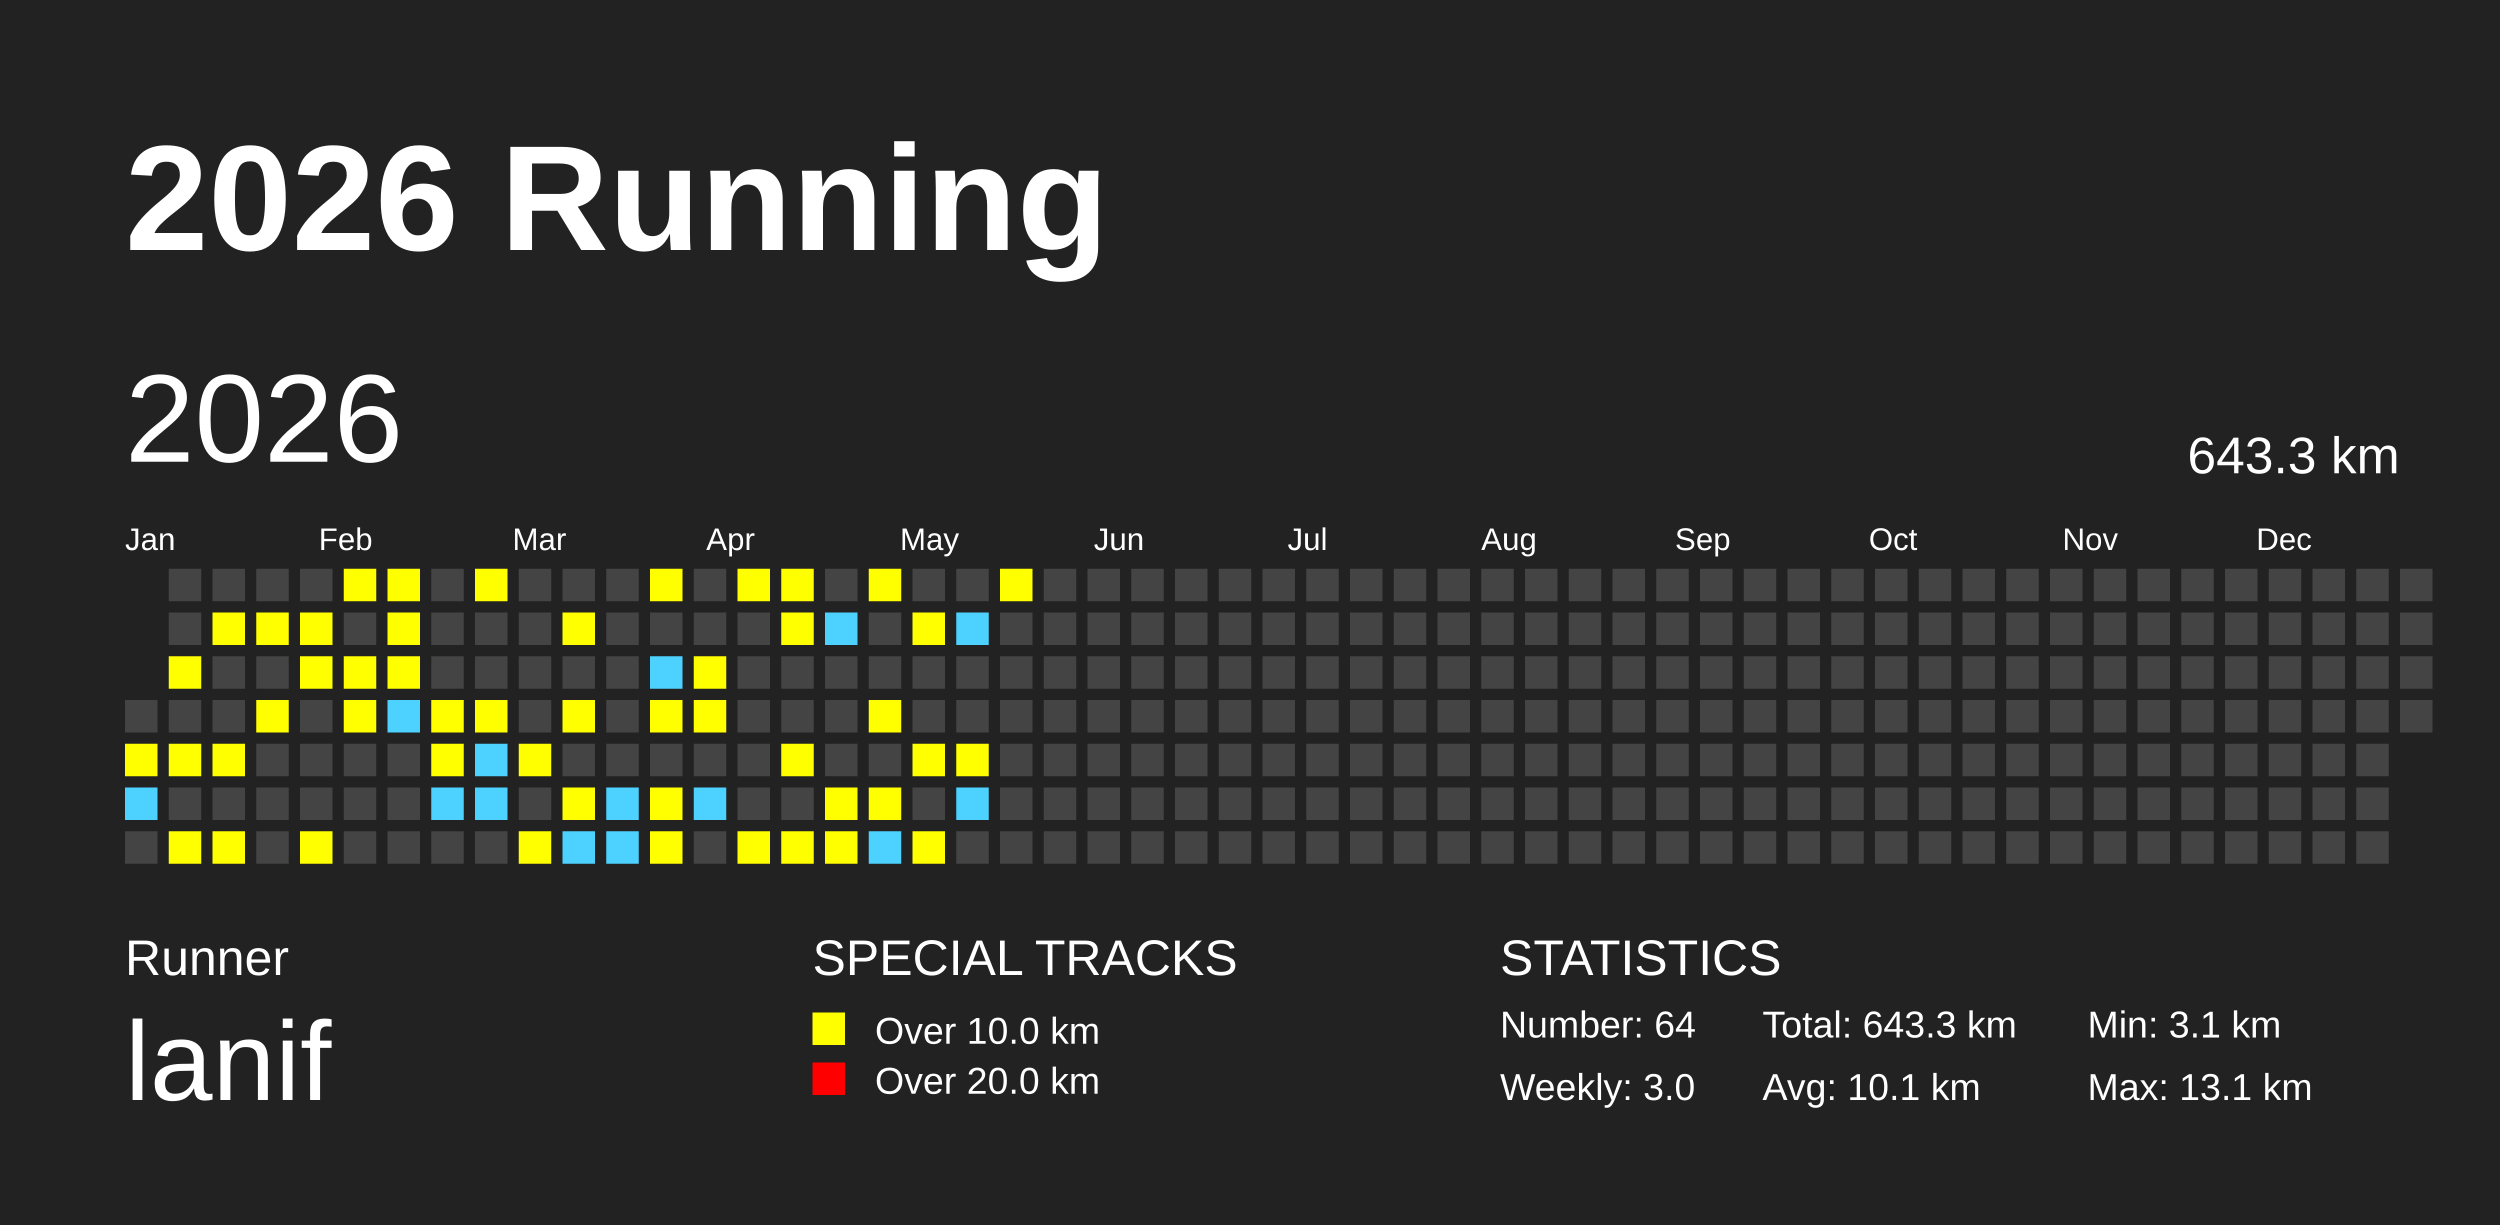
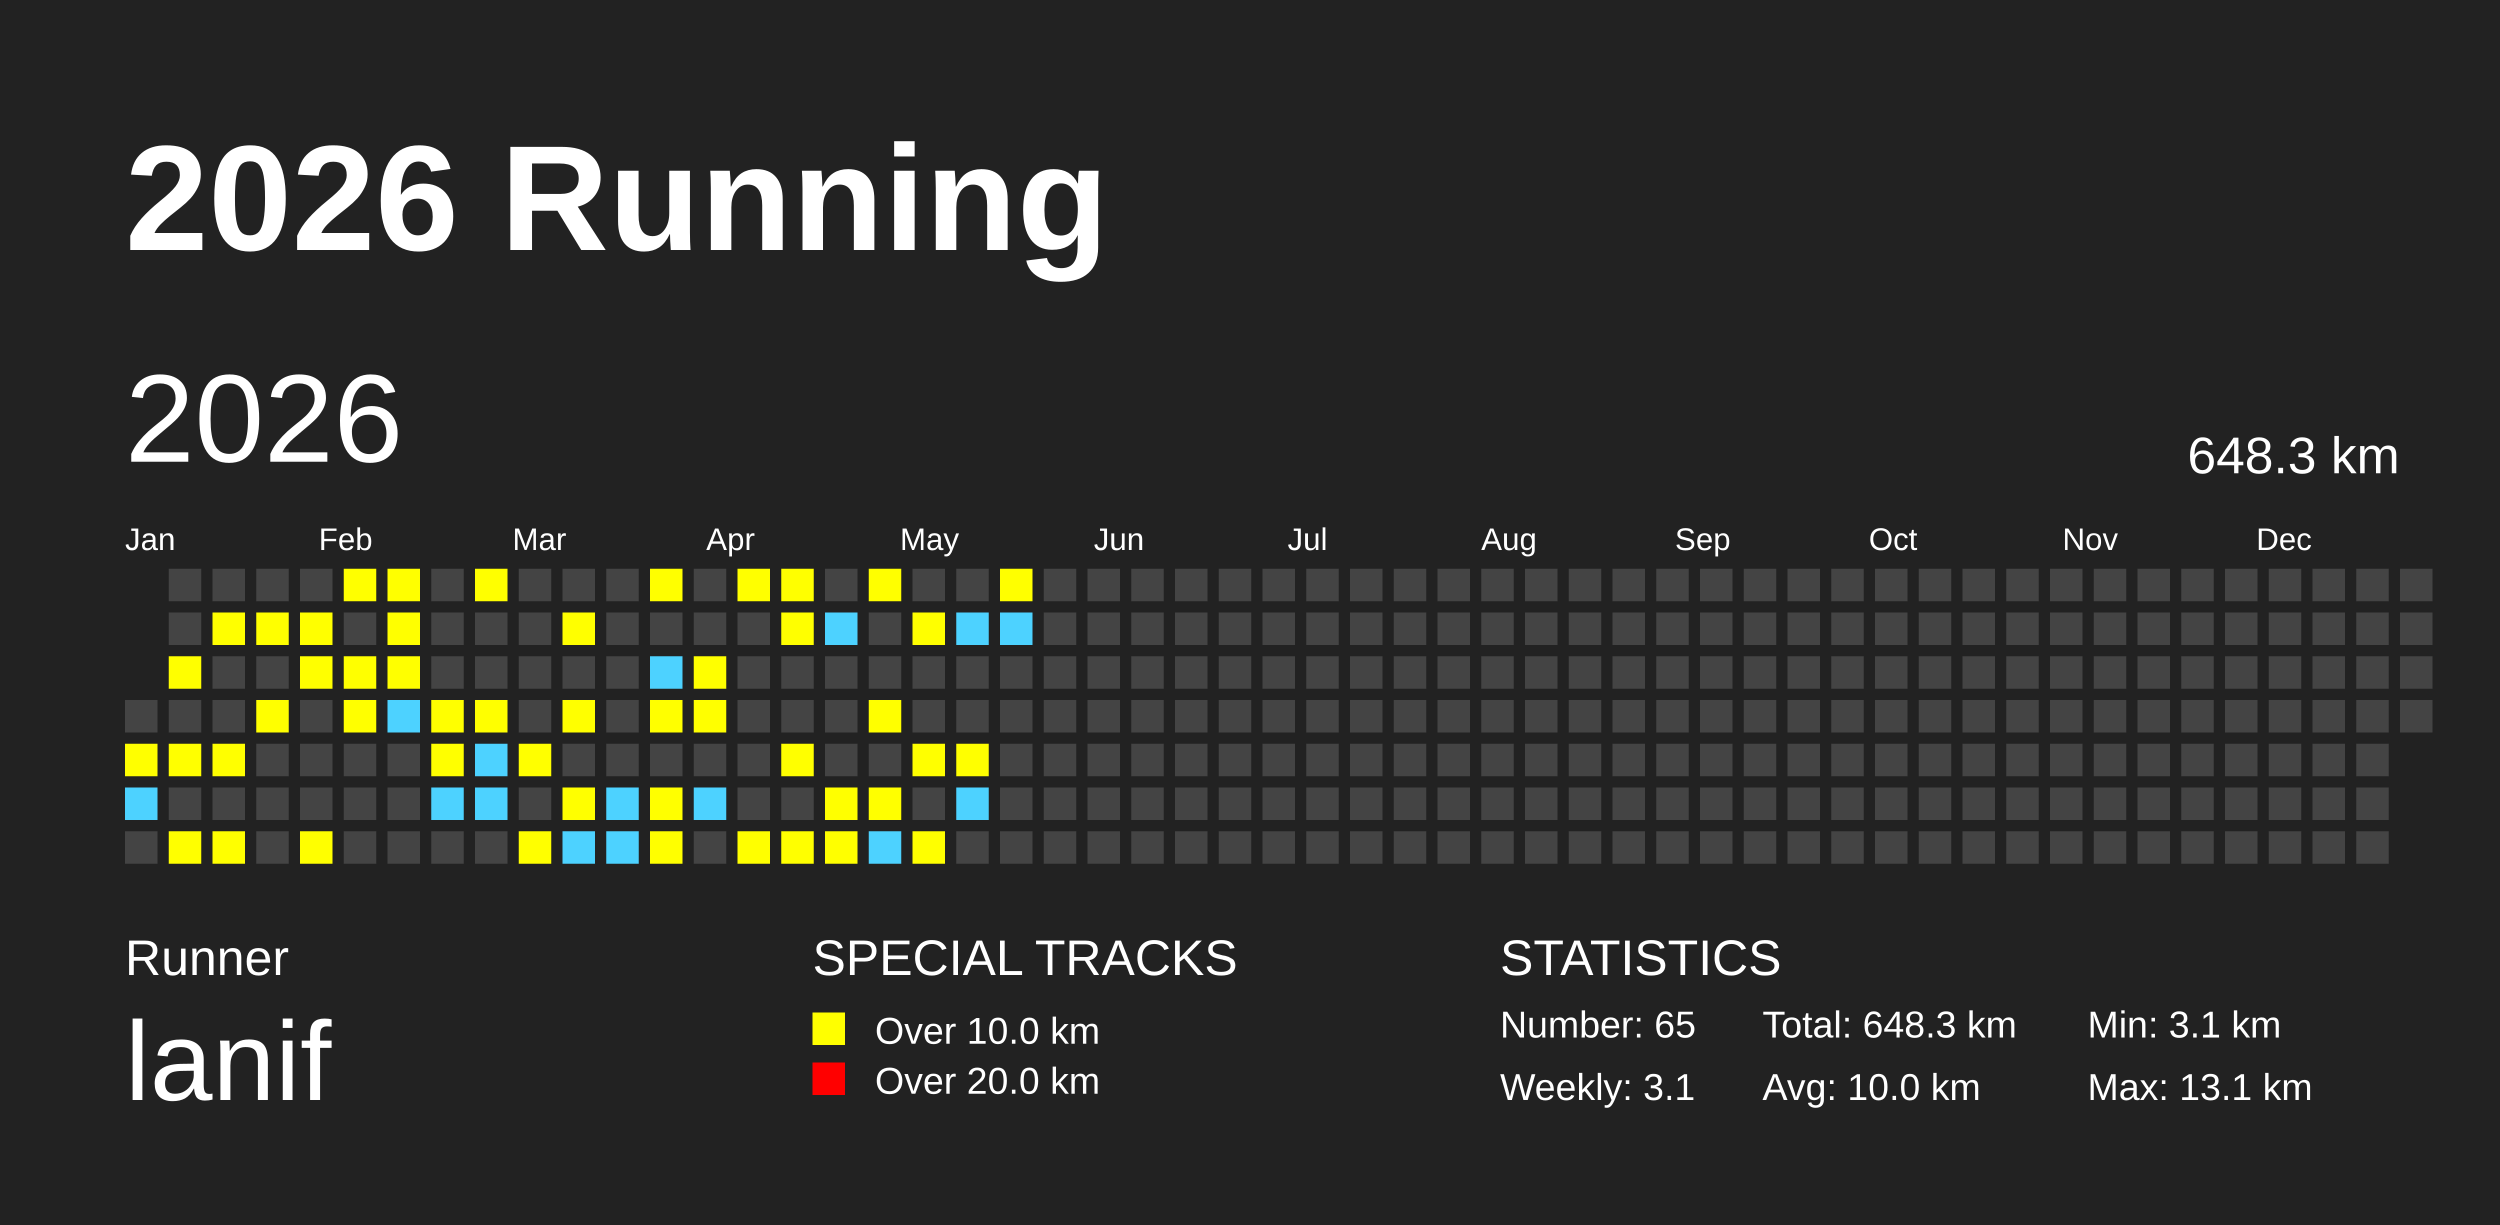
<svg xmlns="http://www.w3.org/2000/svg" baseProfile="full" height="98mm" version="1.1" viewBox="0,0,200,98" width="200mm">
  <defs />
  <rect fill="#222222" height="98" width="200" x="0" y="0" />
  <text fill="#FFFFFF" style="font-size:12px; font-family:Arial; font-weight:bold;" x="10" y="20">2026 Running</text>
  <text fill="#FFFFFF" style="font-size:4px; font-family:Arial" x="10" y="78">Runner</text>
  <text fill="#FFFFFF" style="font-size:9px; font-family:Arial" x="10" y="88">lanif</text>
  <text fill="#FFFFFF" style="font-size:4px; font-family:Arial" x="65" y="78">SPECIAL TRACKS</text>
  <rect fill="yellow" height="2.6" width="2.6" x="65" y="81" />
  <text fill="#FFFFFF" style="font-size:3px; font-family:Arial" x="70" y="83.5">Over 10.0 km</text>
  <rect fill="red" height="2.6" width="2.6" x="65" y="85" />
  <text fill="#FFFFFF" style="font-size:3px; font-family:Arial" x="70" y="87.5">Over 20.0 km</text>
  <text fill="#FFFFFF" style="font-size:4px; font-family:Arial" x="120" y="78">STATISTICS</text>
-   <text fill="#FFFFFF" style="font-size:3px; font-family:Arial" x="120" y="83">Number: 64</text>
-   <text fill="#FFFFFF" style="font-size:3px; font-family:Arial" x="120" y="88">Weekly: 3.0</text>
-   <text fill="#FFFFFF" style="font-size:3px; font-family:Arial" x="141" y="83">Total: 643.3 km</text>
-   <text fill="#FFFFFF" style="font-size:3px; font-family:Arial" x="141" y="88">Avg: 10.1 km</text>
+   <text fill="#FFFFFF" style="font-size:3px; font-family:Arial" x="120" y="83">Number: 65</text>
+   <text fill="#FFFFFF" style="font-size:3px; font-family:Arial" x="120" y="88">Weekly: 3.1</text>
+   <text fill="#FFFFFF" style="font-size:3px; font-family:Arial" x="141" y="83">Total: 648.3 km</text>
+   <text fill="#FFFFFF" style="font-size:3px; font-family:Arial" x="141" y="88">Avg: 10.0 km</text>
  <text fill="#FFFFFF" style="font-size:3px; font-family:Arial" x="167" y="83">Min: 3.1 km</text>
  <text fill="#FFFFFF" style="font-size:3px; font-family:Arial" x="167" y="88">Max: 13.1 km</text>
  <text dominant-baseline="hanging" fill="#FFFFFF" style="font-size:10.0px; font-family:Arial;" x="10" y="30">2026</text>
-   <text dominant-baseline="hanging" fill="#FFFFFF" style="font-size:4.125px; font-family:Arial;" x="175" y="35">643.3 km</text>
+   <text dominant-baseline="hanging" fill="#FFFFFF" style="font-size:4.125px; font-family:Arial;" x="175" y="35">648.3 km</text>
  <text fill="#FFFFFF" style="font-size:2.5px; font-family:Arial" x="10.0" y="44">Jan</text>
  <text fill="#FFFFFF" style="font-size:2.5px; font-family:Arial" x="25.5" y="44">Feb</text>
  <text fill="#FFFFFF" style="font-size:2.5px; font-family:Arial" x="41.0" y="44">Mar</text>
  <text fill="#FFFFFF" style="font-size:2.5px; font-family:Arial" x="56.5" y="44">Apr</text>
  <text fill="#FFFFFF" style="font-size:2.5px; font-family:Arial" x="72.0" y="44">May</text>
  <text fill="#FFFFFF" style="font-size:2.5px; font-family:Arial" x="87.5" y="44">Jun</text>
  <text fill="#FFFFFF" style="font-size:2.5px; font-family:Arial" x="103.0" y="44">Jul</text>
  <text fill="#FFFFFF" style="font-size:2.5px; font-family:Arial" x="118.5" y="44">Aug</text>
  <text fill="#FFFFFF" style="font-size:2.5px; font-family:Arial" x="134.0" y="44">Sep</text>
  <text fill="#FFFFFF" style="font-size:2.5px; font-family:Arial" x="149.5" y="44">Oct</text>
  <text fill="#FFFFFF" style="font-size:2.5px; font-family:Arial" x="165.0" y="44">Nov</text>
  <text fill="#FFFFFF" style="font-size:2.5px; font-family:Arial" x="180.5" y="44">Dec</text>
  <rect fill="#444444" height="2.6" width="2.6" x="10.0" y="56.0" />
  <rect fill="yellow" height="2.6" width="2.6" x="10.0" y="59.5" />
  <rect fill="#4DD2FF" height="2.6" width="2.6" x="10.0" y="63.0" />
  <rect fill="#444444" height="2.6" width="2.6" x="10.0" y="66.5" />
  <rect fill="#444444" height="2.6" width="2.6" x="13.5" y="45.5" />
  <rect fill="#444444" height="2.6" width="2.6" x="13.5" y="49.0" />
  <rect fill="yellow" height="2.6" width="2.6" x="13.5" y="52.5" />
  <rect fill="#444444" height="2.6" width="2.6" x="13.5" y="56.0" />
  <rect fill="yellow" height="2.6" width="2.6" x="13.5" y="59.5" />
  <rect fill="#444444" height="2.6" width="2.6" x="13.5" y="63.0" />
  <rect fill="yellow" height="2.6" width="2.6" x="13.5" y="66.5" />
  <rect fill="#444444" height="2.6" width="2.6" x="17.0" y="45.5" />
  <rect fill="yellow" height="2.6" width="2.6" x="17.0" y="49.0" />
  <rect fill="#444444" height="2.6" width="2.6" x="17.0" y="52.5" />
  <rect fill="#444444" height="2.6" width="2.6" x="17.0" y="56.0" />
  <rect fill="yellow" height="2.6" width="2.6" x="17.0" y="59.5" />
  <rect fill="#444444" height="2.6" width="2.6" x="17.0" y="63.0" />
  <rect fill="yellow" height="2.6" width="2.6" x="17.0" y="66.5" />
  <rect fill="#444444" height="2.6" width="2.6" x="20.5" y="45.5" />
  <rect fill="yellow" height="2.6" width="2.6" x="20.5" y="49.0" />
  <rect fill="#444444" height="2.6" width="2.6" x="20.5" y="52.5" />
  <rect fill="yellow" height="2.6" width="2.6" x="20.5" y="56.0" />
  <rect fill="#444444" height="2.6" width="2.6" x="20.5" y="59.5" />
  <rect fill="#444444" height="2.6" width="2.6" x="20.5" y="63.0" />
  <rect fill="#444444" height="2.6" width="2.6" x="20.5" y="66.5" />
  <rect fill="#444444" height="2.6" width="2.6" x="24.0" y="45.5" />
  <rect fill="yellow" height="2.6" width="2.6" x="24.0" y="49.0" />
  <rect fill="yellow" height="2.6" width="2.6" x="24.0" y="52.5" />
  <rect fill="#444444" height="2.6" width="2.6" x="24.0" y="56.0" />
  <rect fill="#444444" height="2.6" width="2.6" x="24.0" y="59.5" />
  <rect fill="#444444" height="2.6" width="2.6" x="24.0" y="63.0" />
  <rect fill="yellow" height="2.6" width="2.6" x="24.0" y="66.5" />
  <rect fill="yellow" height="2.6" width="2.6" x="27.5" y="45.5" />
  <rect fill="#444444" height="2.6" width="2.6" x="27.5" y="49.0" />
  <rect fill="yellow" height="2.6" width="2.6" x="27.5" y="52.5" />
  <rect fill="yellow" height="2.6" width="2.6" x="27.5" y="56.0" />
  <rect fill="#444444" height="2.6" width="2.6" x="27.5" y="59.5" />
  <rect fill="#444444" height="2.6" width="2.6" x="27.5" y="63.0" />
  <rect fill="#444444" height="2.6" width="2.6" x="27.5" y="66.5" />
  <rect fill="yellow" height="2.6" width="2.6" x="31.0" y="45.5" />
  <rect fill="yellow" height="2.6" width="2.6" x="31.0" y="49.0" />
  <rect fill="yellow" height="2.6" width="2.6" x="31.0" y="52.5" />
  <rect fill="#4DD2FF" height="2.6" width="2.6" x="31.0" y="56.0" />
  <rect fill="#444444" height="2.6" width="2.6" x="31.0" y="59.5" />
  <rect fill="#444444" height="2.6" width="2.6" x="31.0" y="63.0" />
  <rect fill="#444444" height="2.6" width="2.6" x="31.0" y="66.5" />
  <rect fill="#444444" height="2.6" width="2.6" x="34.5" y="45.5" />
  <rect fill="#444444" height="2.6" width="2.6" x="34.5" y="49.0" />
  <rect fill="#444444" height="2.6" width="2.6" x="34.5" y="52.5" />
  <rect fill="yellow" height="2.6" width="2.6" x="34.5" y="56.0" />
  <rect fill="yellow" height="2.6" width="2.6" x="34.5" y="59.5" />
  <rect fill="#4DD2FF" height="2.6" width="2.6" x="34.5" y="63.0" />
  <rect fill="#444444" height="2.6" width="2.6" x="34.5" y="66.5" />
  <rect fill="yellow" height="2.6" width="2.6" x="38.0" y="45.5" />
  <rect fill="#444444" height="2.6" width="2.6" x="38.0" y="49.0" />
  <rect fill="#444444" height="2.6" width="2.6" x="38.0" y="52.5" />
  <rect fill="yellow" height="2.6" width="2.6" x="38.0" y="56.0" />
  <rect fill="#4DD2FF" height="2.6" width="2.6" x="38.0" y="59.5" />
  <rect fill="#4DD2FF" height="2.6" width="2.6" x="38.0" y="63.0" />
  <rect fill="#444444" height="2.6" width="2.6" x="38.0" y="66.5" />
  <rect fill="#444444" height="2.6" width="2.6" x="41.5" y="45.5" />
  <rect fill="#444444" height="2.6" width="2.6" x="41.5" y="49.0" />
  <rect fill="#444444" height="2.6" width="2.6" x="41.5" y="52.5" />
  <rect fill="#444444" height="2.6" width="2.6" x="41.5" y="56.0" />
  <rect fill="yellow" height="2.6" width="2.6" x="41.5" y="59.5" />
  <rect fill="#444444" height="2.6" width="2.6" x="41.5" y="63.0" />
  <rect fill="yellow" height="2.6" width="2.6" x="41.5" y="66.5" />
  <rect fill="#444444" height="2.6" width="2.6" x="45.0" y="45.5" />
  <rect fill="yellow" height="2.6" width="2.6" x="45.0" y="49.0" />
  <rect fill="#444444" height="2.6" width="2.6" x="45.0" y="52.5" />
  <rect fill="yellow" height="2.6" width="2.6" x="45.0" y="56.0" />
  <rect fill="#444444" height="2.6" width="2.6" x="45.0" y="59.5" />
  <rect fill="yellow" height="2.6" width="2.6" x="45.0" y="63.0" />
  <rect fill="#4DD2FF" height="2.6" width="2.6" x="45.0" y="66.5" />
  <rect fill="#444444" height="2.6" width="2.6" x="48.5" y="45.5" />
  <rect fill="#444444" height="2.6" width="2.6" x="48.5" y="49.0" />
  <rect fill="#444444" height="2.6" width="2.6" x="48.5" y="52.5" />
  <rect fill="#444444" height="2.6" width="2.6" x="48.5" y="56.0" />
  <rect fill="#444444" height="2.6" width="2.6" x="48.5" y="59.5" />
  <rect fill="#4DD2FF" height="2.6" width="2.6" x="48.5" y="63.0" />
  <rect fill="#4DD2FF" height="2.6" width="2.6" x="48.5" y="66.5" />
  <rect fill="yellow" height="2.6" width="2.6" x="52.0" y="45.5" />
  <rect fill="#444444" height="2.6" width="2.6" x="52.0" y="49.0" />
  <rect fill="#4DD2FF" height="2.6" width="2.6" x="52.0" y="52.5" />
  <rect fill="yellow" height="2.6" width="2.6" x="52.0" y="56.0" />
  <rect fill="#444444" height="2.6" width="2.6" x="52.0" y="59.5" />
  <rect fill="yellow" height="2.6" width="2.6" x="52.0" y="63.0" />
  <rect fill="yellow" height="2.6" width="2.6" x="52.0" y="66.5" />
  <rect fill="#444444" height="2.6" width="2.6" x="55.5" y="45.5" />
  <rect fill="#444444" height="2.6" width="2.6" x="55.5" y="49.0" />
  <rect fill="yellow" height="2.6" width="2.6" x="55.5" y="52.5" />
  <rect fill="yellow" height="2.6" width="2.6" x="55.5" y="56.0" />
  <rect fill="#444444" height="2.6" width="2.6" x="55.5" y="59.5" />
  <rect fill="#4DD2FF" height="2.6" width="2.6" x="55.5" y="63.0" />
  <rect fill="#444444" height="2.6" width="2.6" x="55.5" y="66.5" />
  <rect fill="yellow" height="2.6" width="2.6" x="59.0" y="45.5" />
  <rect fill="#444444" height="2.6" width="2.6" x="59.0" y="49.0" />
  <rect fill="#444444" height="2.6" width="2.6" x="59.0" y="52.5" />
  <rect fill="#444444" height="2.6" width="2.6" x="59.0" y="56.0" />
  <rect fill="#444444" height="2.6" width="2.6" x="59.0" y="59.5" />
  <rect fill="#444444" height="2.6" width="2.6" x="59.0" y="63.0" />
  <rect fill="yellow" height="2.6" width="2.6" x="59.0" y="66.5" />
  <rect fill="yellow" height="2.6" width="2.6" x="62.5" y="45.5" />
  <rect fill="yellow" height="2.6" width="2.6" x="62.5" y="49.0" />
  <rect fill="#444444" height="2.6" width="2.6" x="62.5" y="52.5" />
  <rect fill="#444444" height="2.6" width="2.6" x="62.5" y="56.0" />
  <rect fill="yellow" height="2.6" width="2.6" x="62.5" y="59.5" />
  <rect fill="#444444" height="2.6" width="2.6" x="62.5" y="63.0" />
  <rect fill="yellow" height="2.6" width="2.6" x="62.5" y="66.5" />
  <rect fill="#444444" height="2.6" width="2.6" x="66.0" y="45.5" />
  <rect fill="#4DD2FF" height="2.6" width="2.6" x="66.0" y="49.0" />
  <rect fill="#444444" height="2.6" width="2.6" x="66.0" y="52.5" />
  <rect fill="#444444" height="2.6" width="2.6" x="66.0" y="56.0" />
  <rect fill="#444444" height="2.6" width="2.6" x="66.0" y="59.5" />
  <rect fill="yellow" height="2.6" width="2.6" x="66.0" y="63.0" />
  <rect fill="yellow" height="2.6" width="2.6" x="66.0" y="66.5" />
  <rect fill="yellow" height="2.6" width="2.6" x="69.5" y="45.5" />
  <rect fill="#444444" height="2.6" width="2.6" x="69.5" y="49.0" />
  <rect fill="#444444" height="2.6" width="2.6" x="69.5" y="52.5" />
  <rect fill="yellow" height="2.6" width="2.6" x="69.5" y="56.0" />
  <rect fill="#444444" height="2.6" width="2.6" x="69.5" y="59.5" />
  <rect fill="yellow" height="2.6" width="2.6" x="69.5" y="63.0" />
  <rect fill="#4DD2FF" height="2.6" width="2.6" x="69.5" y="66.5" />
  <rect fill="#444444" height="2.6" width="2.6" x="73.0" y="45.5" />
  <rect fill="yellow" height="2.6" width="2.6" x="73.0" y="49.0" />
  <rect fill="#444444" height="2.6" width="2.6" x="73.0" y="52.5" />
  <rect fill="#444444" height="2.6" width="2.6" x="73.0" y="56.0" />
  <rect fill="yellow" height="2.6" width="2.6" x="73.0" y="59.5" />
  <rect fill="#444444" height="2.6" width="2.6" x="73.0" y="63.0" />
  <rect fill="yellow" height="2.6" width="2.6" x="73.0" y="66.5" />
  <rect fill="#444444" height="2.6" width="2.6" x="76.5" y="45.5" />
  <rect fill="#4DD2FF" height="2.6" width="2.6" x="76.5" y="49.0" />
  <rect fill="#444444" height="2.6" width="2.6" x="76.5" y="52.5" />
  <rect fill="#444444" height="2.6" width="2.6" x="76.5" y="56.0" />
  <rect fill="yellow" height="2.6" width="2.6" x="76.5" y="59.5" />
  <rect fill="#4DD2FF" height="2.6" width="2.6" x="76.5" y="63.0" />
  <rect fill="#444444" height="2.6" width="2.6" x="76.5" y="66.5" />
  <rect fill="yellow" height="2.6" width="2.6" x="80.0" y="45.5" />
-   <rect fill="#444444" height="2.6" width="2.6" x="80.0" y="49.0" />
+   <rect fill="#4DD2FF" height="2.6" width="2.6" x="80.0" y="49.0" />
  <rect fill="#444444" height="2.6" width="2.6" x="80.0" y="52.5" />
  <rect fill="#444444" height="2.6" width="2.6" x="80.0" y="56.0" />
  <rect fill="#444444" height="2.6" width="2.6" x="80.0" y="59.5" />
  <rect fill="#444444" height="2.6" width="2.6" x="80.0" y="63.0" />
  <rect fill="#444444" height="2.6" width="2.6" x="80.0" y="66.5" />
  <rect fill="#444444" height="2.6" width="2.6" x="83.5" y="45.5" />
  <rect fill="#444444" height="2.6" width="2.6" x="83.5" y="49.0" />
  <rect fill="#444444" height="2.6" width="2.6" x="83.5" y="52.5" />
  <rect fill="#444444" height="2.6" width="2.6" x="83.5" y="56.0" />
  <rect fill="#444444" height="2.6" width="2.6" x="83.5" y="59.5" />
  <rect fill="#444444" height="2.6" width="2.6" x="83.5" y="63.0" />
  <rect fill="#444444" height="2.6" width="2.6" x="83.5" y="66.5" />
  <rect fill="#444444" height="2.6" width="2.6" x="87.0" y="45.5" />
  <rect fill="#444444" height="2.6" width="2.6" x="87.0" y="49.0" />
  <rect fill="#444444" height="2.6" width="2.6" x="87.0" y="52.5" />
  <rect fill="#444444" height="2.6" width="2.6" x="87.0" y="56.0" />
  <rect fill="#444444" height="2.6" width="2.6" x="87.0" y="59.5" />
  <rect fill="#444444" height="2.6" width="2.6" x="87.0" y="63.0" />
  <rect fill="#444444" height="2.6" width="2.6" x="87.0" y="66.5" />
  <rect fill="#444444" height="2.6" width="2.6" x="90.5" y="45.5" />
  <rect fill="#444444" height="2.6" width="2.6" x="90.5" y="49.0" />
  <rect fill="#444444" height="2.6" width="2.6" x="90.5" y="52.5" />
  <rect fill="#444444" height="2.6" width="2.6" x="90.5" y="56.0" />
  <rect fill="#444444" height="2.6" width="2.6" x="90.5" y="59.5" />
  <rect fill="#444444" height="2.6" width="2.6" x="90.5" y="63.0" />
  <rect fill="#444444" height="2.6" width="2.6" x="90.5" y="66.5" />
  <rect fill="#444444" height="2.6" width="2.6" x="94.0" y="45.5" />
  <rect fill="#444444" height="2.6" width="2.6" x="94.0" y="49.0" />
  <rect fill="#444444" height="2.6" width="2.6" x="94.0" y="52.5" />
  <rect fill="#444444" height="2.6" width="2.6" x="94.0" y="56.0" />
  <rect fill="#444444" height="2.6" width="2.6" x="94.0" y="59.5" />
  <rect fill="#444444" height="2.6" width="2.6" x="94.0" y="63.0" />
  <rect fill="#444444" height="2.6" width="2.6" x="94.0" y="66.5" />
  <rect fill="#444444" height="2.6" width="2.6" x="97.5" y="45.5" />
  <rect fill="#444444" height="2.6" width="2.6" x="97.5" y="49.0" />
  <rect fill="#444444" height="2.6" width="2.6" x="97.5" y="52.5" />
  <rect fill="#444444" height="2.6" width="2.6" x="97.5" y="56.0" />
  <rect fill="#444444" height="2.6" width="2.6" x="97.5" y="59.5" />
  <rect fill="#444444" height="2.6" width="2.6" x="97.5" y="63.0" />
  <rect fill="#444444" height="2.6" width="2.6" x="97.5" y="66.5" />
  <rect fill="#444444" height="2.6" width="2.6" x="101.0" y="45.5" />
  <rect fill="#444444" height="2.6" width="2.6" x="101.0" y="49.0" />
  <rect fill="#444444" height="2.6" width="2.6" x="101.0" y="52.5" />
  <rect fill="#444444" height="2.6" width="2.6" x="101.0" y="56.0" />
  <rect fill="#444444" height="2.6" width="2.6" x="101.0" y="59.5" />
  <rect fill="#444444" height="2.6" width="2.6" x="101.0" y="63.0" />
  <rect fill="#444444" height="2.6" width="2.6" x="101.0" y="66.5" />
  <rect fill="#444444" height="2.6" width="2.6" x="104.5" y="45.5" />
  <rect fill="#444444" height="2.6" width="2.6" x="104.5" y="49.0" />
  <rect fill="#444444" height="2.6" width="2.6" x="104.5" y="52.5" />
  <rect fill="#444444" height="2.6" width="2.6" x="104.5" y="56.0" />
  <rect fill="#444444" height="2.6" width="2.6" x="104.5" y="59.5" />
  <rect fill="#444444" height="2.6" width="2.6" x="104.5" y="63.0" />
  <rect fill="#444444" height="2.6" width="2.6" x="104.5" y="66.5" />
  <rect fill="#444444" height="2.6" width="2.6" x="108.0" y="45.5" />
  <rect fill="#444444" height="2.6" width="2.6" x="108.0" y="49.0" />
  <rect fill="#444444" height="2.6" width="2.6" x="108.0" y="52.5" />
  <rect fill="#444444" height="2.6" width="2.6" x="108.0" y="56.0" />
  <rect fill="#444444" height="2.6" width="2.6" x="108.0" y="59.5" />
  <rect fill="#444444" height="2.6" width="2.6" x="108.0" y="63.0" />
  <rect fill="#444444" height="2.6" width="2.6" x="108.0" y="66.5" />
  <rect fill="#444444" height="2.6" width="2.6" x="111.5" y="45.5" />
  <rect fill="#444444" height="2.6" width="2.6" x="111.5" y="49.0" />
  <rect fill="#444444" height="2.6" width="2.6" x="111.5" y="52.5" />
  <rect fill="#444444" height="2.6" width="2.6" x="111.5" y="56.0" />
  <rect fill="#444444" height="2.6" width="2.6" x="111.5" y="59.5" />
  <rect fill="#444444" height="2.6" width="2.6" x="111.5" y="63.0" />
  <rect fill="#444444" height="2.6" width="2.6" x="111.5" y="66.5" />
  <rect fill="#444444" height="2.6" width="2.6" x="115.0" y="45.5" />
  <rect fill="#444444" height="2.6" width="2.6" x="115.0" y="49.0" />
  <rect fill="#444444" height="2.6" width="2.6" x="115.0" y="52.5" />
  <rect fill="#444444" height="2.6" width="2.6" x="115.0" y="56.0" />
  <rect fill="#444444" height="2.6" width="2.6" x="115.0" y="59.5" />
  <rect fill="#444444" height="2.6" width="2.6" x="115.0" y="63.0" />
  <rect fill="#444444" height="2.6" width="2.6" x="115.0" y="66.5" />
  <rect fill="#444444" height="2.6" width="2.6" x="118.5" y="45.5" />
  <rect fill="#444444" height="2.6" width="2.6" x="118.5" y="49.0" />
  <rect fill="#444444" height="2.6" width="2.6" x="118.5" y="52.5" />
  <rect fill="#444444" height="2.6" width="2.6" x="118.5" y="56.0" />
  <rect fill="#444444" height="2.6" width="2.6" x="118.5" y="59.5" />
  <rect fill="#444444" height="2.6" width="2.6" x="118.5" y="63.0" />
  <rect fill="#444444" height="2.6" width="2.6" x="118.5" y="66.5" />
  <rect fill="#444444" height="2.6" width="2.6" x="122.0" y="45.5" />
  <rect fill="#444444" height="2.6" width="2.6" x="122.0" y="49.0" />
  <rect fill="#444444" height="2.6" width="2.6" x="122.0" y="52.5" />
  <rect fill="#444444" height="2.6" width="2.6" x="122.0" y="56.0" />
  <rect fill="#444444" height="2.6" width="2.6" x="122.0" y="59.5" />
  <rect fill="#444444" height="2.6" width="2.6" x="122.0" y="63.0" />
  <rect fill="#444444" height="2.6" width="2.6" x="122.0" y="66.5" />
  <rect fill="#444444" height="2.6" width="2.6" x="125.5" y="45.5" />
  <rect fill="#444444" height="2.6" width="2.6" x="125.5" y="49.0" />
  <rect fill="#444444" height="2.6" width="2.6" x="125.5" y="52.5" />
  <rect fill="#444444" height="2.6" width="2.6" x="125.5" y="56.0" />
  <rect fill="#444444" height="2.6" width="2.6" x="125.5" y="59.5" />
  <rect fill="#444444" height="2.6" width="2.6" x="125.5" y="63.0" />
  <rect fill="#444444" height="2.6" width="2.6" x="125.5" y="66.5" />
  <rect fill="#444444" height="2.6" width="2.6" x="129.0" y="45.5" />
  <rect fill="#444444" height="2.6" width="2.6" x="129.0" y="49.0" />
  <rect fill="#444444" height="2.6" width="2.6" x="129.0" y="52.5" />
  <rect fill="#444444" height="2.6" width="2.6" x="129.0" y="56.0" />
  <rect fill="#444444" height="2.6" width="2.6" x="129.0" y="59.5" />
  <rect fill="#444444" height="2.6" width="2.6" x="129.0" y="63.0" />
  <rect fill="#444444" height="2.6" width="2.6" x="129.0" y="66.5" />
  <rect fill="#444444" height="2.6" width="2.6" x="132.5" y="45.5" />
  <rect fill="#444444" height="2.6" width="2.6" x="132.5" y="49.0" />
  <rect fill="#444444" height="2.6" width="2.6" x="132.5" y="52.5" />
  <rect fill="#444444" height="2.6" width="2.6" x="132.5" y="56.0" />
  <rect fill="#444444" height="2.6" width="2.6" x="132.5" y="59.5" />
  <rect fill="#444444" height="2.6" width="2.6" x="132.5" y="63.0" />
  <rect fill="#444444" height="2.6" width="2.6" x="132.5" y="66.5" />
  <rect fill="#444444" height="2.6" width="2.6" x="136.0" y="45.5" />
  <rect fill="#444444" height="2.6" width="2.6" x="136.0" y="49.0" />
  <rect fill="#444444" height="2.6" width="2.6" x="136.0" y="52.5" />
  <rect fill="#444444" height="2.6" width="2.6" x="136.0" y="56.0" />
  <rect fill="#444444" height="2.6" width="2.6" x="136.0" y="59.5" />
  <rect fill="#444444" height="2.6" width="2.6" x="136.0" y="63.0" />
  <rect fill="#444444" height="2.6" width="2.6" x="136.0" y="66.5" />
  <rect fill="#444444" height="2.6" width="2.6" x="139.5" y="45.5" />
  <rect fill="#444444" height="2.6" width="2.6" x="139.5" y="49.0" />
  <rect fill="#444444" height="2.6" width="2.6" x="139.5" y="52.5" />
  <rect fill="#444444" height="2.6" width="2.6" x="139.5" y="56.0" />
  <rect fill="#444444" height="2.6" width="2.6" x="139.5" y="59.5" />
  <rect fill="#444444" height="2.6" width="2.6" x="139.5" y="63.0" />
  <rect fill="#444444" height="2.6" width="2.6" x="139.5" y="66.5" />
  <rect fill="#444444" height="2.6" width="2.6" x="143.0" y="45.5" />
  <rect fill="#444444" height="2.6" width="2.6" x="143.0" y="49.0" />
  <rect fill="#444444" height="2.6" width="2.6" x="143.0" y="52.5" />
  <rect fill="#444444" height="2.6" width="2.6" x="143.0" y="56.0" />
  <rect fill="#444444" height="2.6" width="2.6" x="143.0" y="59.5" />
  <rect fill="#444444" height="2.6" width="2.6" x="143.0" y="63.0" />
  <rect fill="#444444" height="2.6" width="2.6" x="143.0" y="66.5" />
  <rect fill="#444444" height="2.6" width="2.6" x="146.5" y="45.5" />
  <rect fill="#444444" height="2.6" width="2.6" x="146.5" y="49.0" />
  <rect fill="#444444" height="2.6" width="2.6" x="146.5" y="52.5" />
  <rect fill="#444444" height="2.6" width="2.6" x="146.5" y="56.0" />
  <rect fill="#444444" height="2.6" width="2.6" x="146.5" y="59.5" />
  <rect fill="#444444" height="2.6" width="2.6" x="146.5" y="63.0" />
  <rect fill="#444444" height="2.6" width="2.6" x="146.5" y="66.5" />
  <rect fill="#444444" height="2.6" width="2.6" x="150.0" y="45.5" />
  <rect fill="#444444" height="2.6" width="2.6" x="150.0" y="49.0" />
  <rect fill="#444444" height="2.6" width="2.6" x="150.0" y="52.5" />
  <rect fill="#444444" height="2.6" width="2.6" x="150.0" y="56.0" />
  <rect fill="#444444" height="2.6" width="2.6" x="150.0" y="59.5" />
  <rect fill="#444444" height="2.6" width="2.6" x="150.0" y="63.0" />
  <rect fill="#444444" height="2.6" width="2.6" x="150.0" y="66.5" />
  <rect fill="#444444" height="2.6" width="2.6" x="153.5" y="45.5" />
  <rect fill="#444444" height="2.6" width="2.6" x="153.5" y="49.0" />
  <rect fill="#444444" height="2.6" width="2.6" x="153.5" y="52.5" />
  <rect fill="#444444" height="2.6" width="2.6" x="153.5" y="56.0" />
  <rect fill="#444444" height="2.6" width="2.6" x="153.5" y="59.5" />
  <rect fill="#444444" height="2.6" width="2.6" x="153.5" y="63.0" />
  <rect fill="#444444" height="2.6" width="2.6" x="153.5" y="66.5" />
  <rect fill="#444444" height="2.6" width="2.6" x="157.0" y="45.5" />
  <rect fill="#444444" height="2.6" width="2.6" x="157.0" y="49.0" />
  <rect fill="#444444" height="2.6" width="2.6" x="157.0" y="52.5" />
  <rect fill="#444444" height="2.6" width="2.6" x="157.0" y="56.0" />
  <rect fill="#444444" height="2.6" width="2.6" x="157.0" y="59.5" />
  <rect fill="#444444" height="2.6" width="2.6" x="157.0" y="63.0" />
  <rect fill="#444444" height="2.6" width="2.6" x="157.0" y="66.5" />
  <rect fill="#444444" height="2.6" width="2.6" x="160.5" y="45.5" />
  <rect fill="#444444" height="2.6" width="2.6" x="160.5" y="49.0" />
  <rect fill="#444444" height="2.6" width="2.6" x="160.5" y="52.5" />
  <rect fill="#444444" height="2.6" width="2.6" x="160.5" y="56.0" />
  <rect fill="#444444" height="2.6" width="2.6" x="160.5" y="59.5" />
  <rect fill="#444444" height="2.6" width="2.6" x="160.5" y="63.0" />
  <rect fill="#444444" height="2.6" width="2.6" x="160.5" y="66.5" />
  <rect fill="#444444" height="2.6" width="2.6" x="164.0" y="45.5" />
  <rect fill="#444444" height="2.6" width="2.6" x="164.0" y="49.0" />
  <rect fill="#444444" height="2.6" width="2.6" x="164.0" y="52.5" />
  <rect fill="#444444" height="2.6" width="2.6" x="164.0" y="56.0" />
  <rect fill="#444444" height="2.6" width="2.6" x="164.0" y="59.5" />
  <rect fill="#444444" height="2.6" width="2.6" x="164.0" y="63.0" />
  <rect fill="#444444" height="2.6" width="2.6" x="164.0" y="66.5" />
  <rect fill="#444444" height="2.6" width="2.6" x="167.5" y="45.5" />
  <rect fill="#444444" height="2.6" width="2.6" x="167.5" y="49.0" />
  <rect fill="#444444" height="2.6" width="2.6" x="167.5" y="52.5" />
  <rect fill="#444444" height="2.6" width="2.6" x="167.5" y="56.0" />
  <rect fill="#444444" height="2.6" width="2.6" x="167.5" y="59.5" />
  <rect fill="#444444" height="2.6" width="2.6" x="167.5" y="63.0" />
  <rect fill="#444444" height="2.6" width="2.6" x="167.5" y="66.5" />
  <rect fill="#444444" height="2.6" width="2.6" x="171.0" y="45.5" />
  <rect fill="#444444" height="2.6" width="2.6" x="171.0" y="49.0" />
  <rect fill="#444444" height="2.6" width="2.6" x="171.0" y="52.5" />
  <rect fill="#444444" height="2.6" width="2.6" x="171.0" y="56.0" />
  <rect fill="#444444" height="2.6" width="2.6" x="171.0" y="59.5" />
  <rect fill="#444444" height="2.6" width="2.6" x="171.0" y="63.0" />
  <rect fill="#444444" height="2.6" width="2.6" x="171.0" y="66.5" />
  <rect fill="#444444" height="2.6" width="2.6" x="174.5" y="45.5" />
  <rect fill="#444444" height="2.6" width="2.6" x="174.5" y="49.0" />
  <rect fill="#444444" height="2.6" width="2.6" x="174.5" y="52.5" />
  <rect fill="#444444" height="2.6" width="2.6" x="174.5" y="56.0" />
  <rect fill="#444444" height="2.6" width="2.6" x="174.5" y="59.5" />
  <rect fill="#444444" height="2.6" width="2.6" x="174.5" y="63.0" />
  <rect fill="#444444" height="2.6" width="2.6" x="174.5" y="66.5" />
  <rect fill="#444444" height="2.6" width="2.6" x="178.0" y="45.5" />
  <rect fill="#444444" height="2.6" width="2.6" x="178.0" y="49.0" />
  <rect fill="#444444" height="2.6" width="2.6" x="178.0" y="52.5" />
  <rect fill="#444444" height="2.6" width="2.6" x="178.0" y="56.0" />
  <rect fill="#444444" height="2.6" width="2.6" x="178.0" y="59.5" />
  <rect fill="#444444" height="2.6" width="2.6" x="178.0" y="63.0" />
  <rect fill="#444444" height="2.6" width="2.6" x="178.0" y="66.5" />
  <rect fill="#444444" height="2.6" width="2.6" x="181.5" y="45.5" />
  <rect fill="#444444" height="2.6" width="2.6" x="181.5" y="49.0" />
  <rect fill="#444444" height="2.6" width="2.6" x="181.5" y="52.5" />
  <rect fill="#444444" height="2.6" width="2.6" x="181.5" y="56.0" />
  <rect fill="#444444" height="2.6" width="2.6" x="181.5" y="59.5" />
  <rect fill="#444444" height="2.6" width="2.6" x="181.5" y="63.0" />
  <rect fill="#444444" height="2.6" width="2.6" x="181.5" y="66.5" />
  <rect fill="#444444" height="2.6" width="2.6" x="185.0" y="45.5" />
  <rect fill="#444444" height="2.6" width="2.6" x="185.0" y="49.0" />
  <rect fill="#444444" height="2.6" width="2.6" x="185.0" y="52.5" />
  <rect fill="#444444" height="2.6" width="2.6" x="185.0" y="56.0" />
  <rect fill="#444444" height="2.6" width="2.6" x="185.0" y="59.5" />
  <rect fill="#444444" height="2.6" width="2.6" x="185.0" y="63.0" />
  <rect fill="#444444" height="2.6" width="2.6" x="185.0" y="66.5" />
  <rect fill="#444444" height="2.6" width="2.6" x="188.5" y="45.5" />
  <rect fill="#444444" height="2.6" width="2.6" x="188.5" y="49.0" />
  <rect fill="#444444" height="2.6" width="2.6" x="188.5" y="52.5" />
  <rect fill="#444444" height="2.6" width="2.6" x="188.5" y="56.0" />
  <rect fill="#444444" height="2.6" width="2.6" x="188.5" y="59.5" />
  <rect fill="#444444" height="2.6" width="2.6" x="188.5" y="63.0" />
  <rect fill="#444444" height="2.6" width="2.6" x="188.5" y="66.5" />
  <rect fill="#444444" height="2.6" width="2.6" x="192.0" y="45.5" />
  <rect fill="#444444" height="2.6" width="2.6" x="192.0" y="49.0" />
  <rect fill="#444444" height="2.6" width="2.6" x="192.0" y="52.5" />
  <rect fill="#444444" height="2.6" width="2.6" x="192.0" y="56.0" />
</svg>
